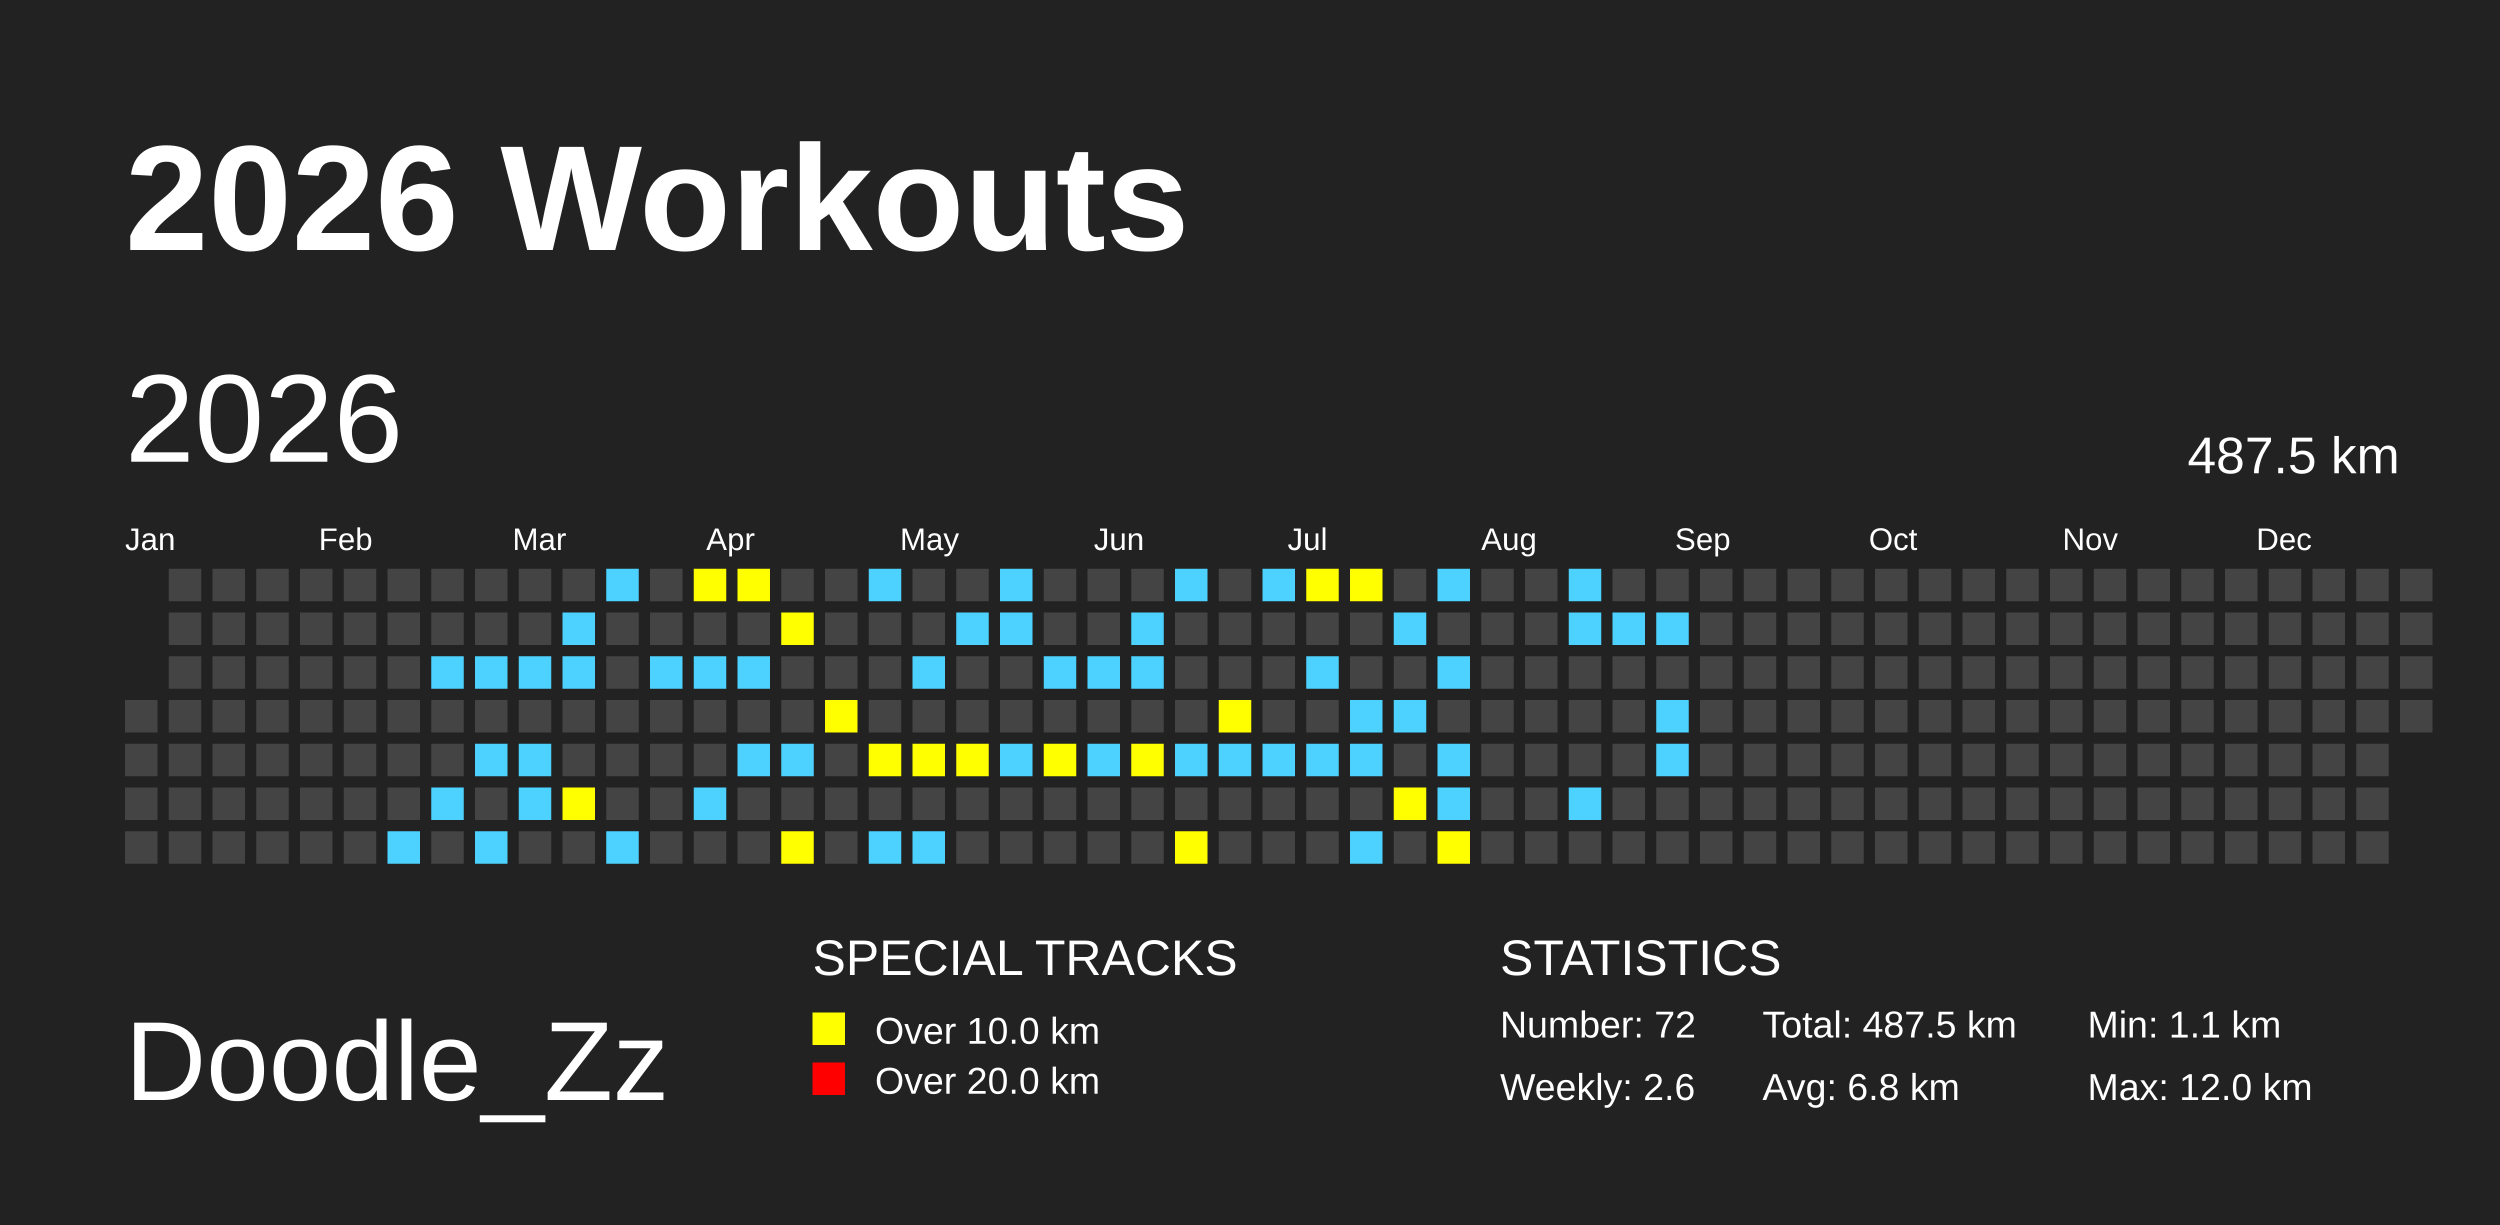
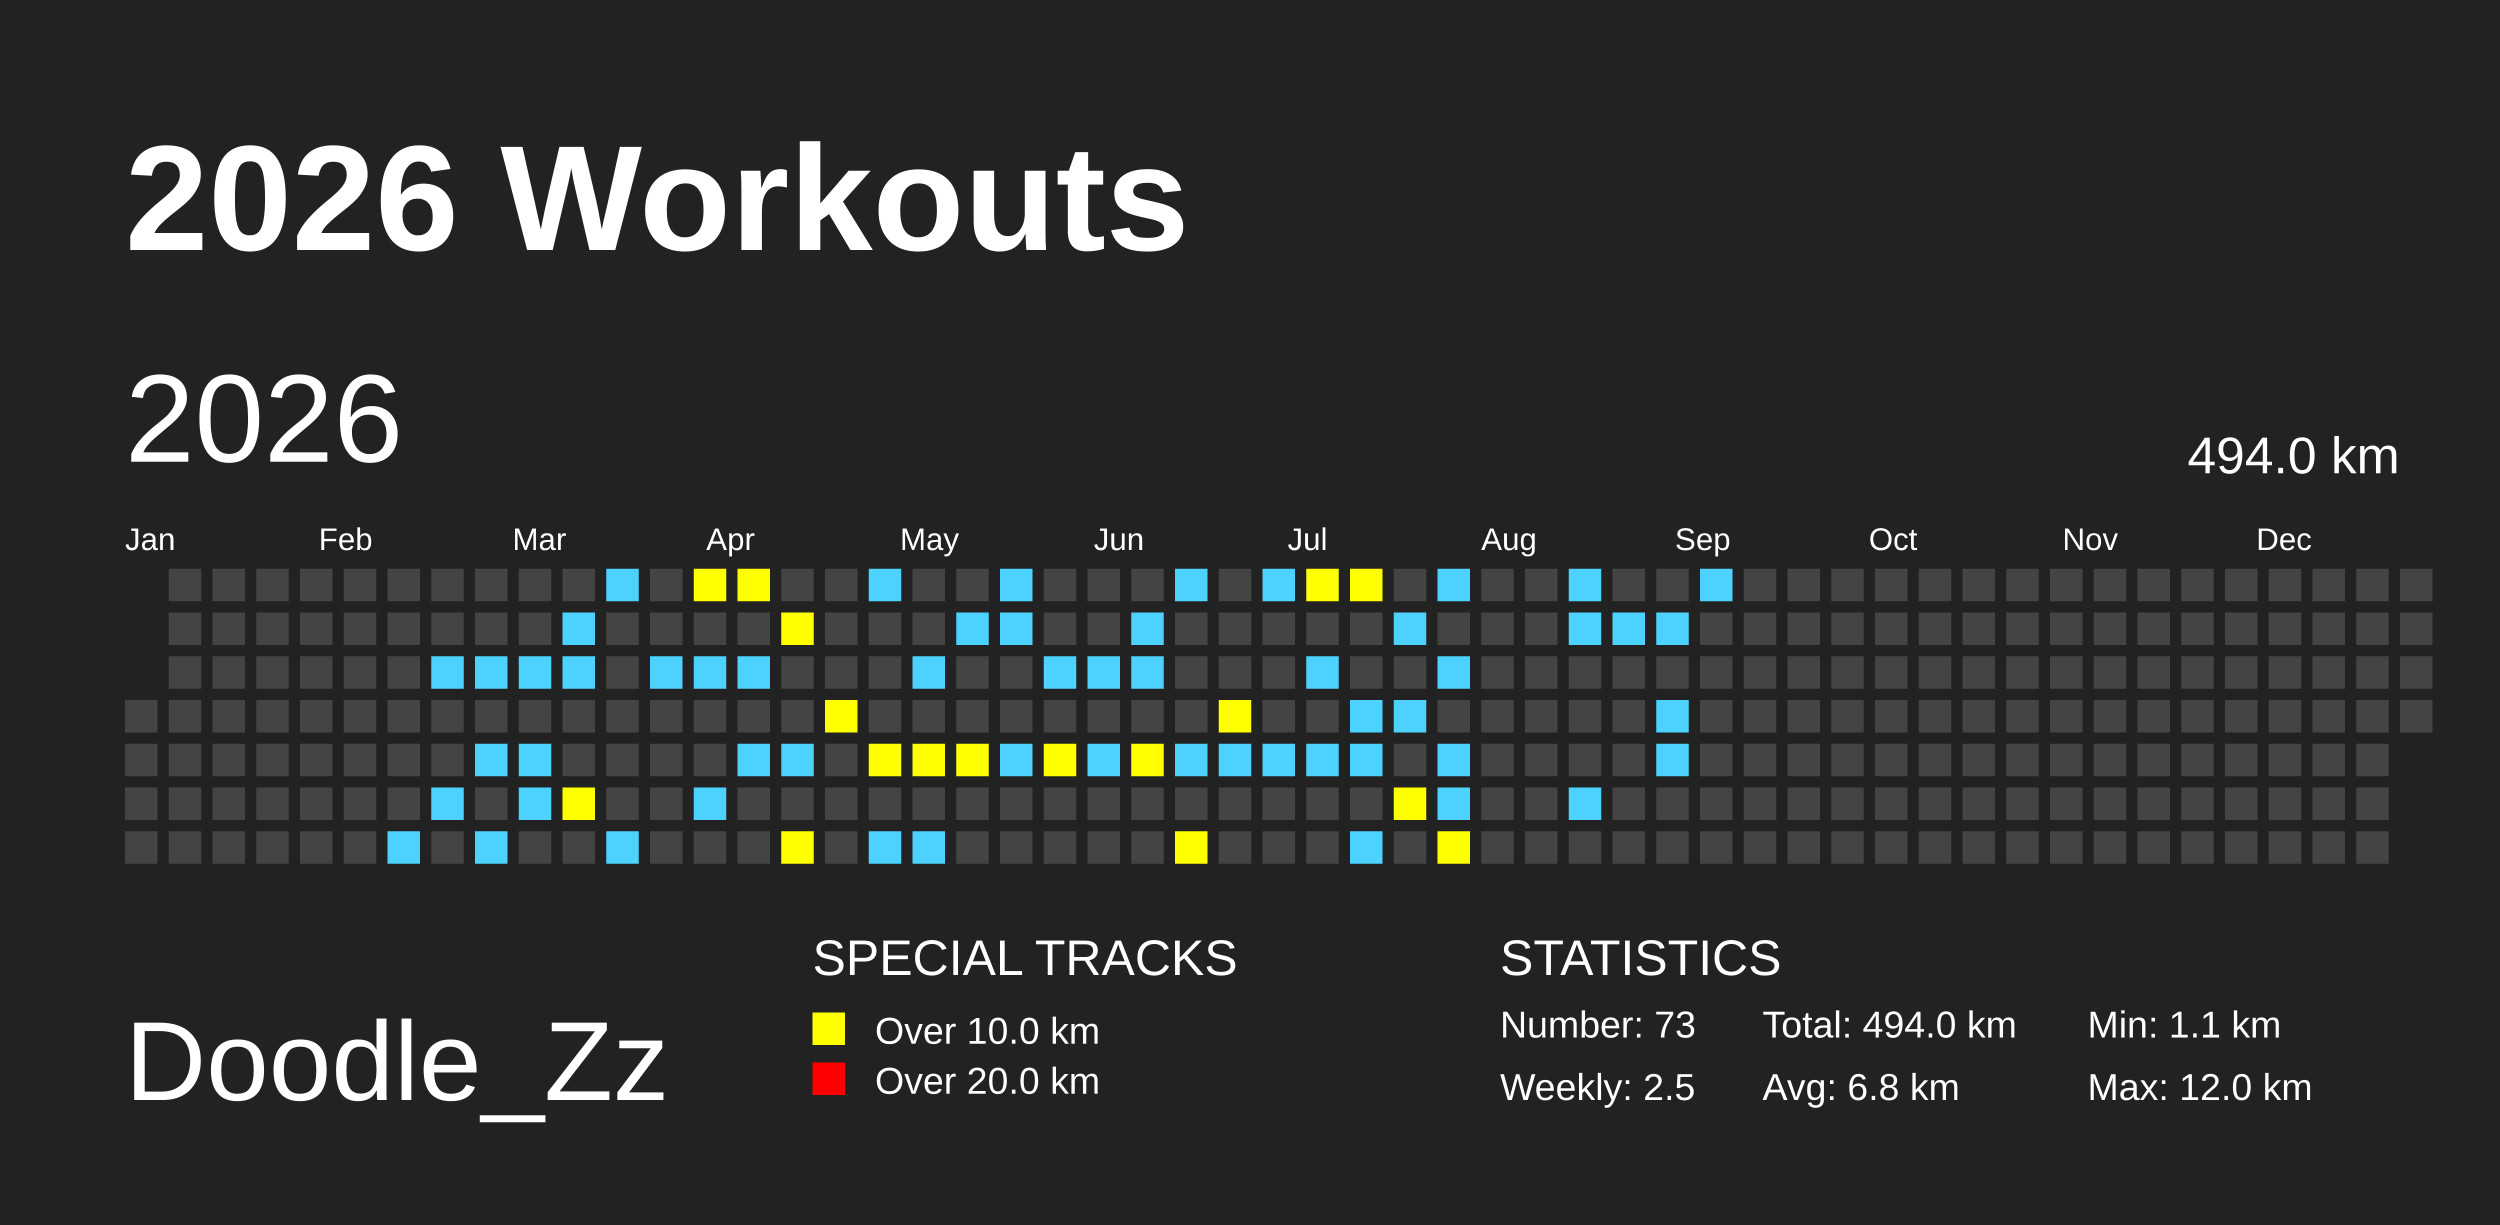
<svg xmlns="http://www.w3.org/2000/svg" baseProfile="full" height="98mm" version="1.1" viewBox="0,0,200,98" width="200mm">
  <defs>
    <pattern height="2" id="indoor-stripe" patternUnits="userSpaceOnUse" width="2">
      <line stroke="white" stroke-opacity="0.45" stroke-width="0.5" x1="0" x2="2" y1="2" y2="0" />
    </pattern>
  </defs>
  <rect fill="#222222" height="98" width="200" x="0" y="0" />
  <text fill="#FFFFFF" style="font-size:12px; font-family:Arial; font-weight:bold;" x="10" y="20">2026 Workouts</text>
  <text fill="#FFFFFF" style="font-size:9px; font-family:Arial" x="10" y="88">Doodle_Zz</text>
  <text fill="#FFFFFF" style="font-size:4px; font-family:Arial" x="65" y="78">SPECIAL TRACKS</text>
  <rect fill="yellow" height="2.6" width="2.6" x="65" y="81" />
  <text fill="#FFFFFF" style="font-size:3px; font-family:Arial" x="70" y="83.5">Over 10.0 km</text>
  <rect fill="red" height="2.6" width="2.6" x="65" y="85" />
  <text fill="#FFFFFF" style="font-size:3px; font-family:Arial" x="70" y="87.5">Over 20.0 km</text>
  <text fill="#FFFFFF" style="font-size:4px; font-family:Arial" x="120" y="78">STATISTICS</text>
-   <text fill="#FFFFFF" style="font-size:3px; font-family:Arial" x="120" y="83">Number: 72</text>
-   <text fill="#FFFFFF" style="font-size:3px; font-family:Arial" x="120" y="88">Weekly: 2.6</text>
-   <text fill="#FFFFFF" style="font-size:3px; font-family:Arial" x="141" y="83">Total: 487.5 km</text>
+   <text fill="#FFFFFF" style="font-size:3px; font-family:Arial" x="120" y="83">Number: 73</text>
+   <text fill="#FFFFFF" style="font-size:3px; font-family:Arial" x="120" y="88">Weekly: 2.5</text>
+   <text fill="#FFFFFF" style="font-size:3px; font-family:Arial" x="141" y="83">Total: 494.0 km</text>
  <text fill="#FFFFFF" style="font-size:3px; font-family:Arial" x="141" y="88">Avg: 6.8 km</text>
  <text fill="#FFFFFF" style="font-size:3px; font-family:Arial" x="167" y="83">Min: 1.1 km</text>
  <text fill="#FFFFFF" style="font-size:3px; font-family:Arial" x="167" y="88">Max: 12.0 km</text>
  <text dominant-baseline="hanging" fill="#FFFFFF" style="font-size:10.0px; font-family:Arial;" x="10" y="30">2026</text>
-   <text dominant-baseline="hanging" fill="#FFFFFF" style="font-size:4.125px; font-family:Arial;" x="175" y="35">487.5 km</text>
+   <text dominant-baseline="hanging" fill="#FFFFFF" style="font-size:4.125px; font-family:Arial;" x="175" y="35">494.0 km</text>
  <text fill="#FFFFFF" style="font-size:2.5px; font-family:Arial" x="10.0" y="44">Jan</text>
  <text fill="#FFFFFF" style="font-size:2.5px; font-family:Arial" x="25.5" y="44">Feb</text>
  <text fill="#FFFFFF" style="font-size:2.5px; font-family:Arial" x="41.0" y="44">Mar</text>
  <text fill="#FFFFFF" style="font-size:2.5px; font-family:Arial" x="56.5" y="44">Apr</text>
  <text fill="#FFFFFF" style="font-size:2.5px; font-family:Arial" x="72.0" y="44">May</text>
  <text fill="#FFFFFF" style="font-size:2.5px; font-family:Arial" x="87.5" y="44">Jun</text>
  <text fill="#FFFFFF" style="font-size:2.5px; font-family:Arial" x="103.0" y="44">Jul</text>
  <text fill="#FFFFFF" style="font-size:2.5px; font-family:Arial" x="118.5" y="44">Aug</text>
  <text fill="#FFFFFF" style="font-size:2.5px; font-family:Arial" x="134.0" y="44">Sep</text>
  <text fill="#FFFFFF" style="font-size:2.5px; font-family:Arial" x="149.5" y="44">Oct</text>
  <text fill="#FFFFFF" style="font-size:2.5px; font-family:Arial" x="165.0" y="44">Nov</text>
  <text fill="#FFFFFF" style="font-size:2.5px; font-family:Arial" x="180.5" y="44">Dec</text>
  <rect fill="#444444" height="2.6" width="2.6" x="10.0" y="56.0" />
  <rect fill="#444444" height="2.6" width="2.6" x="10.0" y="59.5" />
  <rect fill="#444444" height="2.6" width="2.6" x="10.0" y="63.0" />
  <rect fill="#444444" height="2.6" width="2.6" x="10.0" y="66.5" />
  <rect fill="#444444" height="2.6" width="2.6" x="13.5" y="45.5" />
  <rect fill="#444444" height="2.6" width="2.6" x="13.5" y="49.0" />
  <rect fill="#444444" height="2.6" width="2.6" x="13.5" y="52.5" />
  <rect fill="#444444" height="2.6" width="2.6" x="13.5" y="56.0" />
  <rect fill="#444444" height="2.6" width="2.6" x="13.5" y="59.5" />
  <rect fill="#444444" height="2.6" width="2.6" x="13.5" y="63.0" />
  <rect fill="#444444" height="2.6" width="2.6" x="13.5" y="66.5" />
  <rect fill="#444444" height="2.6" width="2.6" x="17.0" y="45.5" />
  <rect fill="#444444" height="2.6" width="2.6" x="17.0" y="49.0" />
  <rect fill="#444444" height="2.6" width="2.6" x="17.0" y="52.5" />
  <rect fill="#444444" height="2.6" width="2.6" x="17.0" y="56.0" />
  <rect fill="#444444" height="2.6" width="2.6" x="17.0" y="59.5" />
  <rect fill="#444444" height="2.6" width="2.6" x="17.0" y="63.0" />
  <rect fill="#444444" height="2.6" width="2.6" x="17.0" y="66.5" />
  <rect fill="#444444" height="2.6" width="2.6" x="20.5" y="45.5" />
  <rect fill="#444444" height="2.6" width="2.6" x="20.5" y="49.0" />
  <rect fill="#444444" height="2.6" width="2.6" x="20.5" y="52.5" />
  <rect fill="#444444" height="2.6" width="2.6" x="20.5" y="56.0" />
  <rect fill="#444444" height="2.6" width="2.6" x="20.5" y="59.5" />
  <rect fill="#444444" height="2.6" width="2.6" x="20.5" y="63.0" />
  <rect fill="#444444" height="2.6" width="2.6" x="20.5" y="66.5" />
  <rect fill="#444444" height="2.6" width="2.6" x="24.0" y="45.5" />
  <rect fill="#444444" height="2.6" width="2.6" x="24.0" y="49.0" />
  <rect fill="#444444" height="2.6" width="2.6" x="24.0" y="52.5" />
  <rect fill="#444444" height="2.6" width="2.6" x="24.0" y="56.0" />
  <rect fill="#444444" height="2.6" width="2.6" x="24.0" y="59.5" />
  <rect fill="#444444" height="2.6" width="2.6" x="24.0" y="63.0" />
  <rect fill="#444444" height="2.6" width="2.6" x="24.0" y="66.5" />
  <rect fill="#444444" height="2.6" width="2.6" x="27.5" y="45.5" />
  <rect fill="#444444" height="2.6" width="2.6" x="27.5" y="49.0" />
  <rect fill="#444444" height="2.6" width="2.6" x="27.5" y="52.5" />
  <rect fill="#444444" height="2.6" width="2.6" x="27.5" y="56.0" />
  <rect fill="#444444" height="2.6" width="2.6" x="27.5" y="59.5" />
  <rect fill="#444444" height="2.6" width="2.6" x="27.5" y="63.0" />
  <rect fill="#444444" height="2.6" width="2.6" x="27.5" y="66.5" />
  <rect fill="#444444" height="2.6" width="2.6" x="31.0" y="45.5" />
  <rect fill="#444444" height="2.6" width="2.6" x="31.0" y="49.0" />
  <rect fill="#444444" height="2.6" width="2.6" x="31.0" y="52.5" />
  <rect fill="#444444" height="2.6" width="2.6" x="31.0" y="56.0" />
  <rect fill="#444444" height="2.6" width="2.6" x="31.0" y="59.5" />
  <rect fill="#444444" height="2.6" width="2.6" x="31.0" y="63.0" />
  <rect fill="#4DD2FF" height="2.6" width="2.6" x="31.0" y="66.5" />
  <rect fill="#444444" height="2.6" width="2.6" x="34.5" y="45.5" />
  <rect fill="#444444" height="2.6" width="2.6" x="34.5" y="49.0" />
  <rect fill="#4DD2FF" height="2.6" width="2.6" x="34.5" y="52.5" />
  <rect fill="#444444" height="2.6" width="2.6" x="34.5" y="56.0" />
  <rect fill="#444444" height="2.6" width="2.6" x="34.5" y="59.5" />
  <rect fill="#4DD2FF" height="2.6" width="2.6" x="34.5" y="63.0" />
  <rect fill="#444444" height="2.6" width="2.6" x="34.5" y="66.5" />
  <rect fill="#444444" height="2.6" width="2.6" x="38.0" y="45.5" />
  <rect fill="#444444" height="2.6" width="2.6" x="38.0" y="49.0" />
  <rect fill="#4DD2FF" height="2.6" width="2.6" x="38.0" y="52.5" />
  <rect fill="#444444" height="2.6" width="2.6" x="38.0" y="56.0" />
  <rect fill="#4DD2FF" height="2.6" width="2.6" x="38.0" y="59.5" />
  <rect fill="#444444" height="2.6" width="2.6" x="38.0" y="63.0" />
  <rect fill="#4DD2FF" height="2.6" width="2.6" x="38.0" y="66.5" />
  <rect fill="#444444" height="2.6" width="2.6" x="41.5" y="45.5" />
  <rect fill="#444444" height="2.6" width="2.6" x="41.5" y="49.0" />
  <rect fill="#4DD2FF" height="2.6" width="2.6" x="41.5" y="52.5" />
  <rect fill="#444444" height="2.6" width="2.6" x="41.5" y="56.0" />
  <rect fill="#4DD2FF" height="2.6" width="2.6" x="41.5" y="59.5" />
  <rect fill="#4DD2FF" height="2.6" width="2.6" x="41.5" y="63.0" />
  <rect fill="#444444" height="2.6" width="2.6" x="41.5" y="66.5" />
  <rect fill="#444444" height="2.6" width="2.6" x="45.0" y="45.5" />
  <rect fill="#4DD2FF" height="2.6" width="2.6" x="45.0" y="49.0" />
  <rect fill="#4DD2FF" height="2.6" width="2.6" x="45.0" y="52.5" />
  <rect fill="#444444" height="2.6" width="2.6" x="45.0" y="56.0" />
  <rect fill="#444444" height="2.6" width="2.6" x="45.0" y="59.5" />
  <rect fill="yellow" height="2.6" width="2.6" x="45.0" y="63.0" />
  <rect fill="#444444" height="2.6" width="2.6" x="45.0" y="66.5" />
  <rect fill="#4DD2FF" height="2.6" width="2.6" x="48.5" y="45.5" />
  <rect fill="#444444" height="2.6" width="2.6" x="48.5" y="49.0" />
  <rect fill="#444444" height="2.6" width="2.6" x="48.5" y="52.5" />
  <rect fill="#444444" height="2.6" width="2.6" x="48.5" y="56.0" />
  <rect fill="#444444" height="2.6" width="2.6" x="48.5" y="59.5" />
  <rect fill="#444444" height="2.6" width="2.6" x="48.5" y="63.0" />
  <rect fill="#4DD2FF" height="2.6" width="2.6" x="48.5" y="66.5" />
  <rect fill="#444444" height="2.6" width="2.6" x="52.0" y="45.5" />
  <rect fill="#444444" height="2.6" width="2.6" x="52.0" y="49.0" />
  <rect fill="#4DD2FF" height="2.6" width="2.6" x="52.0" y="52.5" />
  <rect fill="#444444" height="2.6" width="2.6" x="52.0" y="56.0" />
  <rect fill="#444444" height="2.6" width="2.6" x="52.0" y="59.5" />
  <rect fill="#444444" height="2.6" width="2.6" x="52.0" y="63.0" />
  <rect fill="#444444" height="2.6" width="2.6" x="52.0" y="66.5" />
  <rect fill="yellow" height="2.6" width="2.6" x="55.5" y="45.5" />
  <rect fill="#444444" height="2.6" width="2.6" x="55.5" y="49.0" />
  <rect fill="#4DD2FF" height="2.6" width="2.6" x="55.5" y="52.5" />
  <rect fill="#444444" height="2.6" width="2.6" x="55.5" y="56.0" />
  <rect fill="#444444" height="2.6" width="2.6" x="55.5" y="59.5" />
  <rect fill="#4DD2FF" height="2.6" width="2.6" x="55.5" y="63.0" />
  <rect fill="#444444" height="2.6" width="2.6" x="55.5" y="66.5" />
  <rect fill="yellow" height="2.6" width="2.6" x="59.0" y="45.5" />
  <rect fill="#444444" height="2.6" width="2.6" x="59.0" y="49.0" />
  <rect fill="#4DD2FF" height="2.6" width="2.6" x="59.0" y="52.5" />
  <rect fill="#444444" height="2.6" width="2.6" x="59.0" y="56.0" />
  <rect fill="#4DD2FF" height="2.6" width="2.6" x="59.0" y="59.5" />
  <rect fill="#444444" height="2.6" width="2.6" x="59.0" y="63.0" />
  <rect fill="#444444" height="2.6" width="2.6" x="59.0" y="66.5" />
  <rect fill="#444444" height="2.6" width="2.6" x="62.5" y="45.5" />
  <rect fill="yellow" height="2.6" width="2.6" x="62.5" y="49.0" />
  <rect fill="#444444" height="2.6" width="2.6" x="62.5" y="52.5" />
  <rect fill="#444444" height="2.6" width="2.6" x="62.5" y="56.0" />
  <rect fill="#4DD2FF" height="2.6" width="2.6" x="62.5" y="59.5" />
  <rect fill="#444444" height="2.6" width="2.6" x="62.5" y="63.0" />
  <rect fill="yellow" height="2.6" width="2.6" x="62.5" y="66.5" />
  <rect fill="#444444" height="2.6" width="2.6" x="66.0" y="45.5" />
  <rect fill="#444444" height="2.6" width="2.6" x="66.0" y="49.0" />
  <rect fill="#444444" height="2.6" width="2.6" x="66.0" y="52.5" />
  <rect fill="yellow" height="2.6" width="2.6" x="66.0" y="56.0" />
  <rect fill="#444444" height="2.6" width="2.6" x="66.0" y="59.5" />
  <rect fill="#444444" height="2.6" width="2.6" x="66.0" y="63.0" />
  <rect fill="#444444" height="2.6" width="2.6" x="66.0" y="66.5" />
  <rect fill="#4DD2FF" height="2.6" width="2.6" x="69.5" y="45.5" />
  <rect fill="#444444" height="2.6" width="2.6" x="69.5" y="49.0" />
  <rect fill="#444444" height="2.6" width="2.6" x="69.5" y="52.5" />
  <rect fill="#444444" height="2.6" width="2.6" x="69.5" y="56.0" />
  <rect fill="yellow" height="2.6" width="2.6" x="69.5" y="59.5" />
  <rect fill="#444444" height="2.6" width="2.6" x="69.5" y="63.0" />
  <rect fill="#4DD2FF" height="2.6" width="2.6" x="69.5" y="66.5" />
  <rect fill="#444444" height="2.6" width="2.6" x="73.0" y="45.5" />
  <rect fill="#444444" height="2.6" width="2.6" x="73.0" y="49.0" />
  <rect fill="#4DD2FF" height="2.6" width="2.6" x="73.0" y="52.5" />
  <rect fill="#444444" height="2.6" width="2.6" x="73.0" y="56.0" />
  <rect fill="yellow" height="2.6" width="2.6" x="73.0" y="59.5" />
  <rect fill="#444444" height="2.6" width="2.6" x="73.0" y="63.0" />
  <rect fill="#4DD2FF" height="2.6" width="2.6" x="73.0" y="66.5" />
  <rect fill="#444444" height="2.6" width="2.6" x="76.5" y="45.5" />
  <rect fill="#4DD2FF" height="2.6" width="2.6" x="76.5" y="49.0" />
  <rect fill="#444444" height="2.6" width="2.6" x="76.5" y="52.5" />
  <rect fill="#444444" height="2.6" width="2.6" x="76.5" y="56.0" />
  <rect fill="yellow" height="2.6" width="2.6" x="76.5" y="59.5" />
  <rect fill="#444444" height="2.6" width="2.6" x="76.5" y="63.0" />
  <rect fill="#444444" height="2.6" width="2.6" x="76.5" y="66.5" />
  <rect fill="#4DD2FF" height="2.6" width="2.6" x="80.0" y="45.5" />
  <rect fill="#4DD2FF" height="2.6" width="2.6" x="80.0" y="49.0" />
  <rect fill="#444444" height="2.6" width="2.6" x="80.0" y="52.5" />
  <rect fill="#444444" height="2.6" width="2.6" x="80.0" y="56.0" />
  <rect fill="#4DD2FF" height="2.6" width="2.6" x="80.0" y="59.5" />
  <rect fill="#444444" height="2.6" width="2.6" x="80.0" y="63.0" />
  <rect fill="#444444" height="2.6" width="2.6" x="80.0" y="66.5" />
  <rect fill="#444444" height="2.6" width="2.6" x="83.5" y="45.5" />
  <rect fill="#444444" height="2.6" width="2.6" x="83.5" y="49.0" />
  <rect fill="#4DD2FF" height="2.6" width="2.6" x="83.5" y="52.5" />
  <rect fill="#444444" height="2.6" width="2.6" x="83.5" y="56.0" />
  <rect fill="yellow" height="2.6" width="2.6" x="83.5" y="59.5" />
  <rect fill="#444444" height="2.6" width="2.6" x="83.5" y="63.0" />
  <rect fill="#444444" height="2.6" width="2.6" x="83.5" y="66.5" />
  <rect fill="#444444" height="2.6" width="2.6" x="87.0" y="45.5" />
  <rect fill="#444444" height="2.6" width="2.6" x="87.0" y="49.0" />
  <rect fill="#4DD2FF" height="2.6" width="2.6" x="87.0" y="52.5" />
  <rect fill="#444444" height="2.6" width="2.6" x="87.0" y="56.0" />
  <rect fill="#4DD2FF" height="2.6" width="2.6" x="87.0" y="59.5" />
  <rect fill="#444444" height="2.6" width="2.6" x="87.0" y="63.0" />
  <rect fill="#444444" height="2.6" width="2.6" x="87.0" y="66.5" />
  <rect fill="#444444" height="2.6" width="2.6" x="90.5" y="45.5" />
  <rect fill="#4DD2FF" height="2.6" width="2.6" x="90.5" y="49.0" />
  <rect fill="#4DD2FF" height="2.6" width="2.6" x="90.5" y="52.5" />
  <rect fill="#444444" height="2.6" width="2.6" x="90.5" y="56.0" />
  <rect fill="yellow" height="2.6" width="2.6" x="90.5" y="59.5" />
  <rect fill="#444444" height="2.6" width="2.6" x="90.5" y="63.0" />
  <rect fill="#444444" height="2.6" width="2.6" x="90.5" y="66.5" />
  <rect fill="#4DD2FF" height="2.6" width="2.6" x="94.0" y="45.5" />
  <rect fill="#444444" height="2.6" width="2.6" x="94.0" y="49.0" />
  <rect fill="#444444" height="2.6" width="2.6" x="94.0" y="52.5" />
  <rect fill="#444444" height="2.6" width="2.6" x="94.0" y="56.0" />
  <rect fill="#4DD2FF" height="2.6" width="2.6" x="94.0" y="59.5" />
  <rect fill="#444444" height="2.6" width="2.6" x="94.0" y="63.0" />
  <rect fill="yellow" height="2.6" width="2.6" x="94.0" y="66.5" />
  <rect fill="#444444" height="2.6" width="2.6" x="97.5" y="45.5" />
  <rect fill="#444444" height="2.6" width="2.6" x="97.5" y="49.0" />
  <rect fill="#444444" height="2.6" width="2.6" x="97.5" y="52.5" />
  <rect fill="yellow" height="2.6" width="2.6" x="97.5" y="56.0" />
  <rect fill="#4DD2FF" height="2.6" width="2.6" x="97.5" y="59.5" />
  <rect fill="#444444" height="2.6" width="2.6" x="97.5" y="63.0" />
  <rect fill="#444444" height="2.6" width="2.6" x="97.5" y="66.5" />
  <rect fill="#4DD2FF" height="2.6" width="2.6" x="101.0" y="45.5" />
  <rect fill="#444444" height="2.6" width="2.6" x="101.0" y="49.0" />
  <rect fill="#444444" height="2.6" width="2.6" x="101.0" y="52.5" />
  <rect fill="#444444" height="2.6" width="2.6" x="101.0" y="56.0" />
  <rect fill="#4DD2FF" height="2.6" width="2.6" x="101.0" y="59.5" />
  <rect fill="#444444" height="2.6" width="2.6" x="101.0" y="63.0" />
  <rect fill="#444444" height="2.6" width="2.6" x="101.0" y="66.5" />
  <rect fill="yellow" height="2.6" width="2.6" x="104.5" y="45.5" />
  <rect fill="#444444" height="2.6" width="2.6" x="104.5" y="49.0" />
  <rect fill="#4DD2FF" height="2.6" width="2.6" x="104.5" y="52.5" />
  <rect fill="#444444" height="2.6" width="2.6" x="104.5" y="56.0" />
  <rect fill="#4DD2FF" height="2.6" width="2.6" x="104.5" y="59.5" />
  <rect fill="#444444" height="2.6" width="2.6" x="104.5" y="63.0" />
  <rect fill="#444444" height="2.6" width="2.6" x="104.5" y="66.5" />
  <rect fill="yellow" height="2.6" width="2.6" x="108.0" y="45.5" />
  <rect fill="#444444" height="2.6" width="2.6" x="108.0" y="49.0" />
  <rect fill="#444444" height="2.6" width="2.6" x="108.0" y="52.5" />
  <rect fill="#4DD2FF" height="2.6" width="2.6" x="108.0" y="56.0" />
  <rect fill="#4DD2FF" height="2.6" width="2.6" x="108.0" y="59.5" />
  <rect fill="#444444" height="2.6" width="2.6" x="108.0" y="63.0" />
  <rect fill="#4DD2FF" height="2.6" width="2.6" x="108.0" y="66.5" />
  <rect fill="#444444" height="2.6" width="2.6" x="111.5" y="45.5" />
  <rect fill="#4DD2FF" height="2.6" width="2.6" x="111.5" y="49.0" />
  <rect fill="#444444" height="2.6" width="2.6" x="111.5" y="52.5" />
  <rect fill="#4DD2FF" height="2.6" width="2.6" x="111.5" y="56.0" />
  <rect fill="#444444" height="2.6" width="2.6" x="111.5" y="59.5" />
  <rect fill="yellow" height="2.6" width="2.6" x="111.5" y="63.0" />
  <rect fill="#444444" height="2.6" width="2.6" x="111.5" y="66.5" />
  <rect fill="#4DD2FF" height="2.6" width="2.6" x="115.0" y="45.5" />
  <rect fill="#444444" height="2.6" width="2.6" x="115.0" y="49.0" />
  <rect fill="#4DD2FF" height="2.6" width="2.6" x="115.0" y="52.5" />
  <rect fill="#444444" height="2.6" width="2.6" x="115.0" y="56.0" />
  <rect fill="#4DD2FF" height="2.6" width="2.6" x="115.0" y="59.5" />
  <rect fill="#4DD2FF" height="2.6" width="2.6" x="115.0" y="63.0" />
  <rect fill="yellow" height="2.6" width="2.6" x="115.0" y="66.5" />
  <rect fill="#444444" height="2.6" width="2.6" x="118.5" y="45.5" />
  <rect fill="#444444" height="2.6" width="2.6" x="118.5" y="49.0" />
  <rect fill="#444444" height="2.6" width="2.6" x="118.5" y="52.5" />
  <rect fill="#444444" height="2.6" width="2.6" x="118.5" y="56.0" />
  <rect fill="#444444" height="2.6" width="2.6" x="118.5" y="59.5" />
  <rect fill="#444444" height="2.6" width="2.6" x="118.5" y="63.0" />
  <rect fill="#444444" height="2.6" width="2.6" x="118.5" y="66.5" />
  <rect fill="#444444" height="2.6" width="2.6" x="122.0" y="45.5" />
  <rect fill="#444444" height="2.6" width="2.6" x="122.0" y="49.0" />
  <rect fill="#444444" height="2.6" width="2.6" x="122.0" y="52.5" />
  <rect fill="#444444" height="2.6" width="2.6" x="122.0" y="56.0" />
  <rect fill="#444444" height="2.6" width="2.6" x="122.0" y="59.5" />
  <rect fill="#444444" height="2.6" width="2.6" x="122.0" y="63.0" />
  <rect fill="#444444" height="2.6" width="2.6" x="122.0" y="66.5" />
  <rect fill="#4DD2FF" height="2.6" width="2.6" x="125.5" y="45.5" />
  <rect fill="#4DD2FF" height="2.6" width="2.6" x="125.5" y="49.0" />
  <rect fill="#444444" height="2.6" width="2.6" x="125.5" y="52.5" />
  <rect fill="#444444" height="2.6" width="2.6" x="125.5" y="56.0" />
  <rect fill="#444444" height="2.6" width="2.6" x="125.5" y="59.5" />
  <rect fill="#4DD2FF" height="2.6" width="2.6" x="125.5" y="63.0" />
  <rect fill="#444444" height="2.6" width="2.6" x="125.5" y="66.5" />
  <rect fill="#444444" height="2.6" width="2.6" x="129.0" y="45.5" />
  <rect fill="#4DD2FF" height="2.6" width="2.6" x="129.0" y="49.0" />
  <rect fill="#444444" height="2.6" width="2.6" x="129.0" y="52.5" />
  <rect fill="#444444" height="2.6" width="2.6" x="129.0" y="56.0" />
  <rect fill="#444444" height="2.6" width="2.6" x="129.0" y="59.5" />
  <rect fill="#444444" height="2.6" width="2.6" x="129.0" y="63.0" />
  <rect fill="#444444" height="2.6" width="2.6" x="129.0" y="66.5" />
  <rect fill="#444444" height="2.6" width="2.6" x="132.5" y="45.5" />
  <rect fill="#4DD2FF" height="2.6" width="2.6" x="132.5" y="49.0" />
  <rect fill="#444444" height="2.6" width="2.6" x="132.5" y="52.5" />
  <rect fill="#4DD2FF" height="2.6" width="2.6" x="132.5" y="56.0" />
  <rect fill="#4DD2FF" height="2.6" width="2.6" x="132.5" y="59.5" />
  <rect fill="#444444" height="2.6" width="2.6" x="132.5" y="63.0" />
  <rect fill="#444444" height="2.6" width="2.6" x="132.5" y="66.5" />
-   <rect fill="#444444" height="2.6" width="2.6" x="136.0" y="45.5" />
+   <rect fill="#4DD2FF" height="2.6" width="2.6" x="136.0" y="45.5" />
  <rect fill="#444444" height="2.6" width="2.6" x="136.0" y="49.0" />
  <rect fill="#444444" height="2.6" width="2.6" x="136.0" y="52.5" />
  <rect fill="#444444" height="2.6" width="2.6" x="136.0" y="56.0" />
  <rect fill="#444444" height="2.6" width="2.6" x="136.0" y="59.5" />
  <rect fill="#444444" height="2.6" width="2.6" x="136.0" y="63.0" />
  <rect fill="#444444" height="2.6" width="2.6" x="136.0" y="66.5" />
  <rect fill="#444444" height="2.6" width="2.6" x="139.5" y="45.5" />
  <rect fill="#444444" height="2.6" width="2.6" x="139.5" y="49.0" />
  <rect fill="#444444" height="2.6" width="2.6" x="139.5" y="52.5" />
  <rect fill="#444444" height="2.6" width="2.6" x="139.5" y="56.0" />
  <rect fill="#444444" height="2.6" width="2.6" x="139.5" y="59.5" />
  <rect fill="#444444" height="2.6" width="2.6" x="139.5" y="63.0" />
  <rect fill="#444444" height="2.6" width="2.6" x="139.5" y="66.5" />
  <rect fill="#444444" height="2.6" width="2.6" x="143.0" y="45.5" />
  <rect fill="#444444" height="2.6" width="2.6" x="143.0" y="49.0" />
  <rect fill="#444444" height="2.6" width="2.6" x="143.0" y="52.5" />
  <rect fill="#444444" height="2.6" width="2.6" x="143.0" y="56.0" />
  <rect fill="#444444" height="2.6" width="2.6" x="143.0" y="59.5" />
  <rect fill="#444444" height="2.6" width="2.6" x="143.0" y="63.0" />
  <rect fill="#444444" height="2.6" width="2.6" x="143.0" y="66.5" />
  <rect fill="#444444" height="2.6" width="2.6" x="146.5" y="45.5" />
  <rect fill="#444444" height="2.6" width="2.6" x="146.5" y="49.0" />
  <rect fill="#444444" height="2.6" width="2.6" x="146.5" y="52.5" />
  <rect fill="#444444" height="2.6" width="2.6" x="146.5" y="56.0" />
  <rect fill="#444444" height="2.6" width="2.6" x="146.5" y="59.5" />
  <rect fill="#444444" height="2.6" width="2.6" x="146.5" y="63.0" />
  <rect fill="#444444" height="2.6" width="2.6" x="146.5" y="66.5" />
  <rect fill="#444444" height="2.6" width="2.6" x="150.0" y="45.5" />
  <rect fill="#444444" height="2.6" width="2.6" x="150.0" y="49.0" />
  <rect fill="#444444" height="2.6" width="2.6" x="150.0" y="52.5" />
  <rect fill="#444444" height="2.6" width="2.6" x="150.0" y="56.0" />
  <rect fill="#444444" height="2.6" width="2.6" x="150.0" y="59.5" />
  <rect fill="#444444" height="2.6" width="2.6" x="150.0" y="63.0" />
  <rect fill="#444444" height="2.6" width="2.6" x="150.0" y="66.5" />
  <rect fill="#444444" height="2.6" width="2.6" x="153.5" y="45.5" />
  <rect fill="#444444" height="2.6" width="2.6" x="153.5" y="49.0" />
  <rect fill="#444444" height="2.6" width="2.6" x="153.5" y="52.5" />
  <rect fill="#444444" height="2.6" width="2.6" x="153.5" y="56.0" />
  <rect fill="#444444" height="2.6" width="2.6" x="153.5" y="59.5" />
  <rect fill="#444444" height="2.6" width="2.6" x="153.5" y="63.0" />
  <rect fill="#444444" height="2.6" width="2.6" x="153.5" y="66.5" />
  <rect fill="#444444" height="2.6" width="2.6" x="157.0" y="45.5" />
  <rect fill="#444444" height="2.6" width="2.6" x="157.0" y="49.0" />
  <rect fill="#444444" height="2.6" width="2.6" x="157.0" y="52.5" />
  <rect fill="#444444" height="2.6" width="2.6" x="157.0" y="56.0" />
  <rect fill="#444444" height="2.6" width="2.6" x="157.0" y="59.5" />
  <rect fill="#444444" height="2.6" width="2.6" x="157.0" y="63.0" />
  <rect fill="#444444" height="2.6" width="2.6" x="157.0" y="66.5" />
  <rect fill="#444444" height="2.6" width="2.6" x="160.5" y="45.5" />
  <rect fill="#444444" height="2.6" width="2.6" x="160.5" y="49.0" />
  <rect fill="#444444" height="2.6" width="2.6" x="160.5" y="52.5" />
  <rect fill="#444444" height="2.6" width="2.6" x="160.5" y="56.0" />
  <rect fill="#444444" height="2.6" width="2.6" x="160.5" y="59.5" />
  <rect fill="#444444" height="2.6" width="2.6" x="160.5" y="63.0" />
  <rect fill="#444444" height="2.6" width="2.6" x="160.5" y="66.5" />
  <rect fill="#444444" height="2.6" width="2.6" x="164.0" y="45.5" />
  <rect fill="#444444" height="2.6" width="2.6" x="164.0" y="49.0" />
  <rect fill="#444444" height="2.6" width="2.6" x="164.0" y="52.5" />
  <rect fill="#444444" height="2.6" width="2.6" x="164.0" y="56.0" />
  <rect fill="#444444" height="2.6" width="2.6" x="164.0" y="59.5" />
  <rect fill="#444444" height="2.6" width="2.6" x="164.0" y="63.0" />
  <rect fill="#444444" height="2.6" width="2.6" x="164.0" y="66.5" />
  <rect fill="#444444" height="2.6" width="2.6" x="167.5" y="45.5" />
  <rect fill="#444444" height="2.6" width="2.6" x="167.5" y="49.0" />
  <rect fill="#444444" height="2.6" width="2.6" x="167.5" y="52.5" />
  <rect fill="#444444" height="2.6" width="2.6" x="167.5" y="56.0" />
  <rect fill="#444444" height="2.6" width="2.6" x="167.5" y="59.5" />
  <rect fill="#444444" height="2.6" width="2.6" x="167.5" y="63.0" />
  <rect fill="#444444" height="2.6" width="2.6" x="167.5" y="66.5" />
  <rect fill="#444444" height="2.6" width="2.6" x="171.0" y="45.5" />
  <rect fill="#444444" height="2.6" width="2.6" x="171.0" y="49.0" />
  <rect fill="#444444" height="2.6" width="2.6" x="171.0" y="52.5" />
  <rect fill="#444444" height="2.6" width="2.6" x="171.0" y="56.0" />
  <rect fill="#444444" height="2.6" width="2.6" x="171.0" y="59.5" />
  <rect fill="#444444" height="2.6" width="2.6" x="171.0" y="63.0" />
  <rect fill="#444444" height="2.6" width="2.6" x="171.0" y="66.5" />
  <rect fill="#444444" height="2.6" width="2.6" x="174.5" y="45.5" />
  <rect fill="#444444" height="2.6" width="2.6" x="174.5" y="49.0" />
  <rect fill="#444444" height="2.6" width="2.6" x="174.5" y="52.5" />
  <rect fill="#444444" height="2.6" width="2.6" x="174.5" y="56.0" />
  <rect fill="#444444" height="2.6" width="2.6" x="174.5" y="59.5" />
  <rect fill="#444444" height="2.6" width="2.6" x="174.5" y="63.0" />
  <rect fill="#444444" height="2.6" width="2.6" x="174.5" y="66.5" />
  <rect fill="#444444" height="2.6" width="2.6" x="178.0" y="45.5" />
  <rect fill="#444444" height="2.6" width="2.6" x="178.0" y="49.0" />
  <rect fill="#444444" height="2.6" width="2.6" x="178.0" y="52.5" />
  <rect fill="#444444" height="2.6" width="2.6" x="178.0" y="56.0" />
  <rect fill="#444444" height="2.6" width="2.6" x="178.0" y="59.5" />
  <rect fill="#444444" height="2.6" width="2.6" x="178.0" y="63.0" />
  <rect fill="#444444" height="2.6" width="2.6" x="178.0" y="66.5" />
  <rect fill="#444444" height="2.6" width="2.6" x="181.5" y="45.5" />
  <rect fill="#444444" height="2.6" width="2.6" x="181.5" y="49.0" />
  <rect fill="#444444" height="2.6" width="2.6" x="181.5" y="52.5" />
  <rect fill="#444444" height="2.6" width="2.6" x="181.5" y="56.0" />
  <rect fill="#444444" height="2.6" width="2.6" x="181.5" y="59.5" />
  <rect fill="#444444" height="2.6" width="2.6" x="181.5" y="63.0" />
  <rect fill="#444444" height="2.6" width="2.6" x="181.5" y="66.5" />
  <rect fill="#444444" height="2.6" width="2.6" x="185.0" y="45.5" />
  <rect fill="#444444" height="2.6" width="2.6" x="185.0" y="49.0" />
  <rect fill="#444444" height="2.6" width="2.6" x="185.0" y="52.5" />
  <rect fill="#444444" height="2.6" width="2.6" x="185.0" y="56.0" />
  <rect fill="#444444" height="2.6" width="2.6" x="185.0" y="59.5" />
  <rect fill="#444444" height="2.6" width="2.6" x="185.0" y="63.0" />
  <rect fill="#444444" height="2.6" width="2.6" x="185.0" y="66.5" />
  <rect fill="#444444" height="2.6" width="2.6" x="188.5" y="45.5" />
  <rect fill="#444444" height="2.6" width="2.6" x="188.5" y="49.0" />
  <rect fill="#444444" height="2.6" width="2.6" x="188.5" y="52.5" />
  <rect fill="#444444" height="2.6" width="2.6" x="188.5" y="56.0" />
  <rect fill="#444444" height="2.6" width="2.6" x="188.5" y="59.5" />
  <rect fill="#444444" height="2.6" width="2.6" x="188.5" y="63.0" />
  <rect fill="#444444" height="2.6" width="2.6" x="188.5" y="66.5" />
  <rect fill="#444444" height="2.6" width="2.6" x="192.0" y="45.5" />
  <rect fill="#444444" height="2.6" width="2.6" x="192.0" y="49.0" />
  <rect fill="#444444" height="2.6" width="2.6" x="192.0" y="52.5" />
  <rect fill="#444444" height="2.6" width="2.6" x="192.0" y="56.0" />
</svg>
